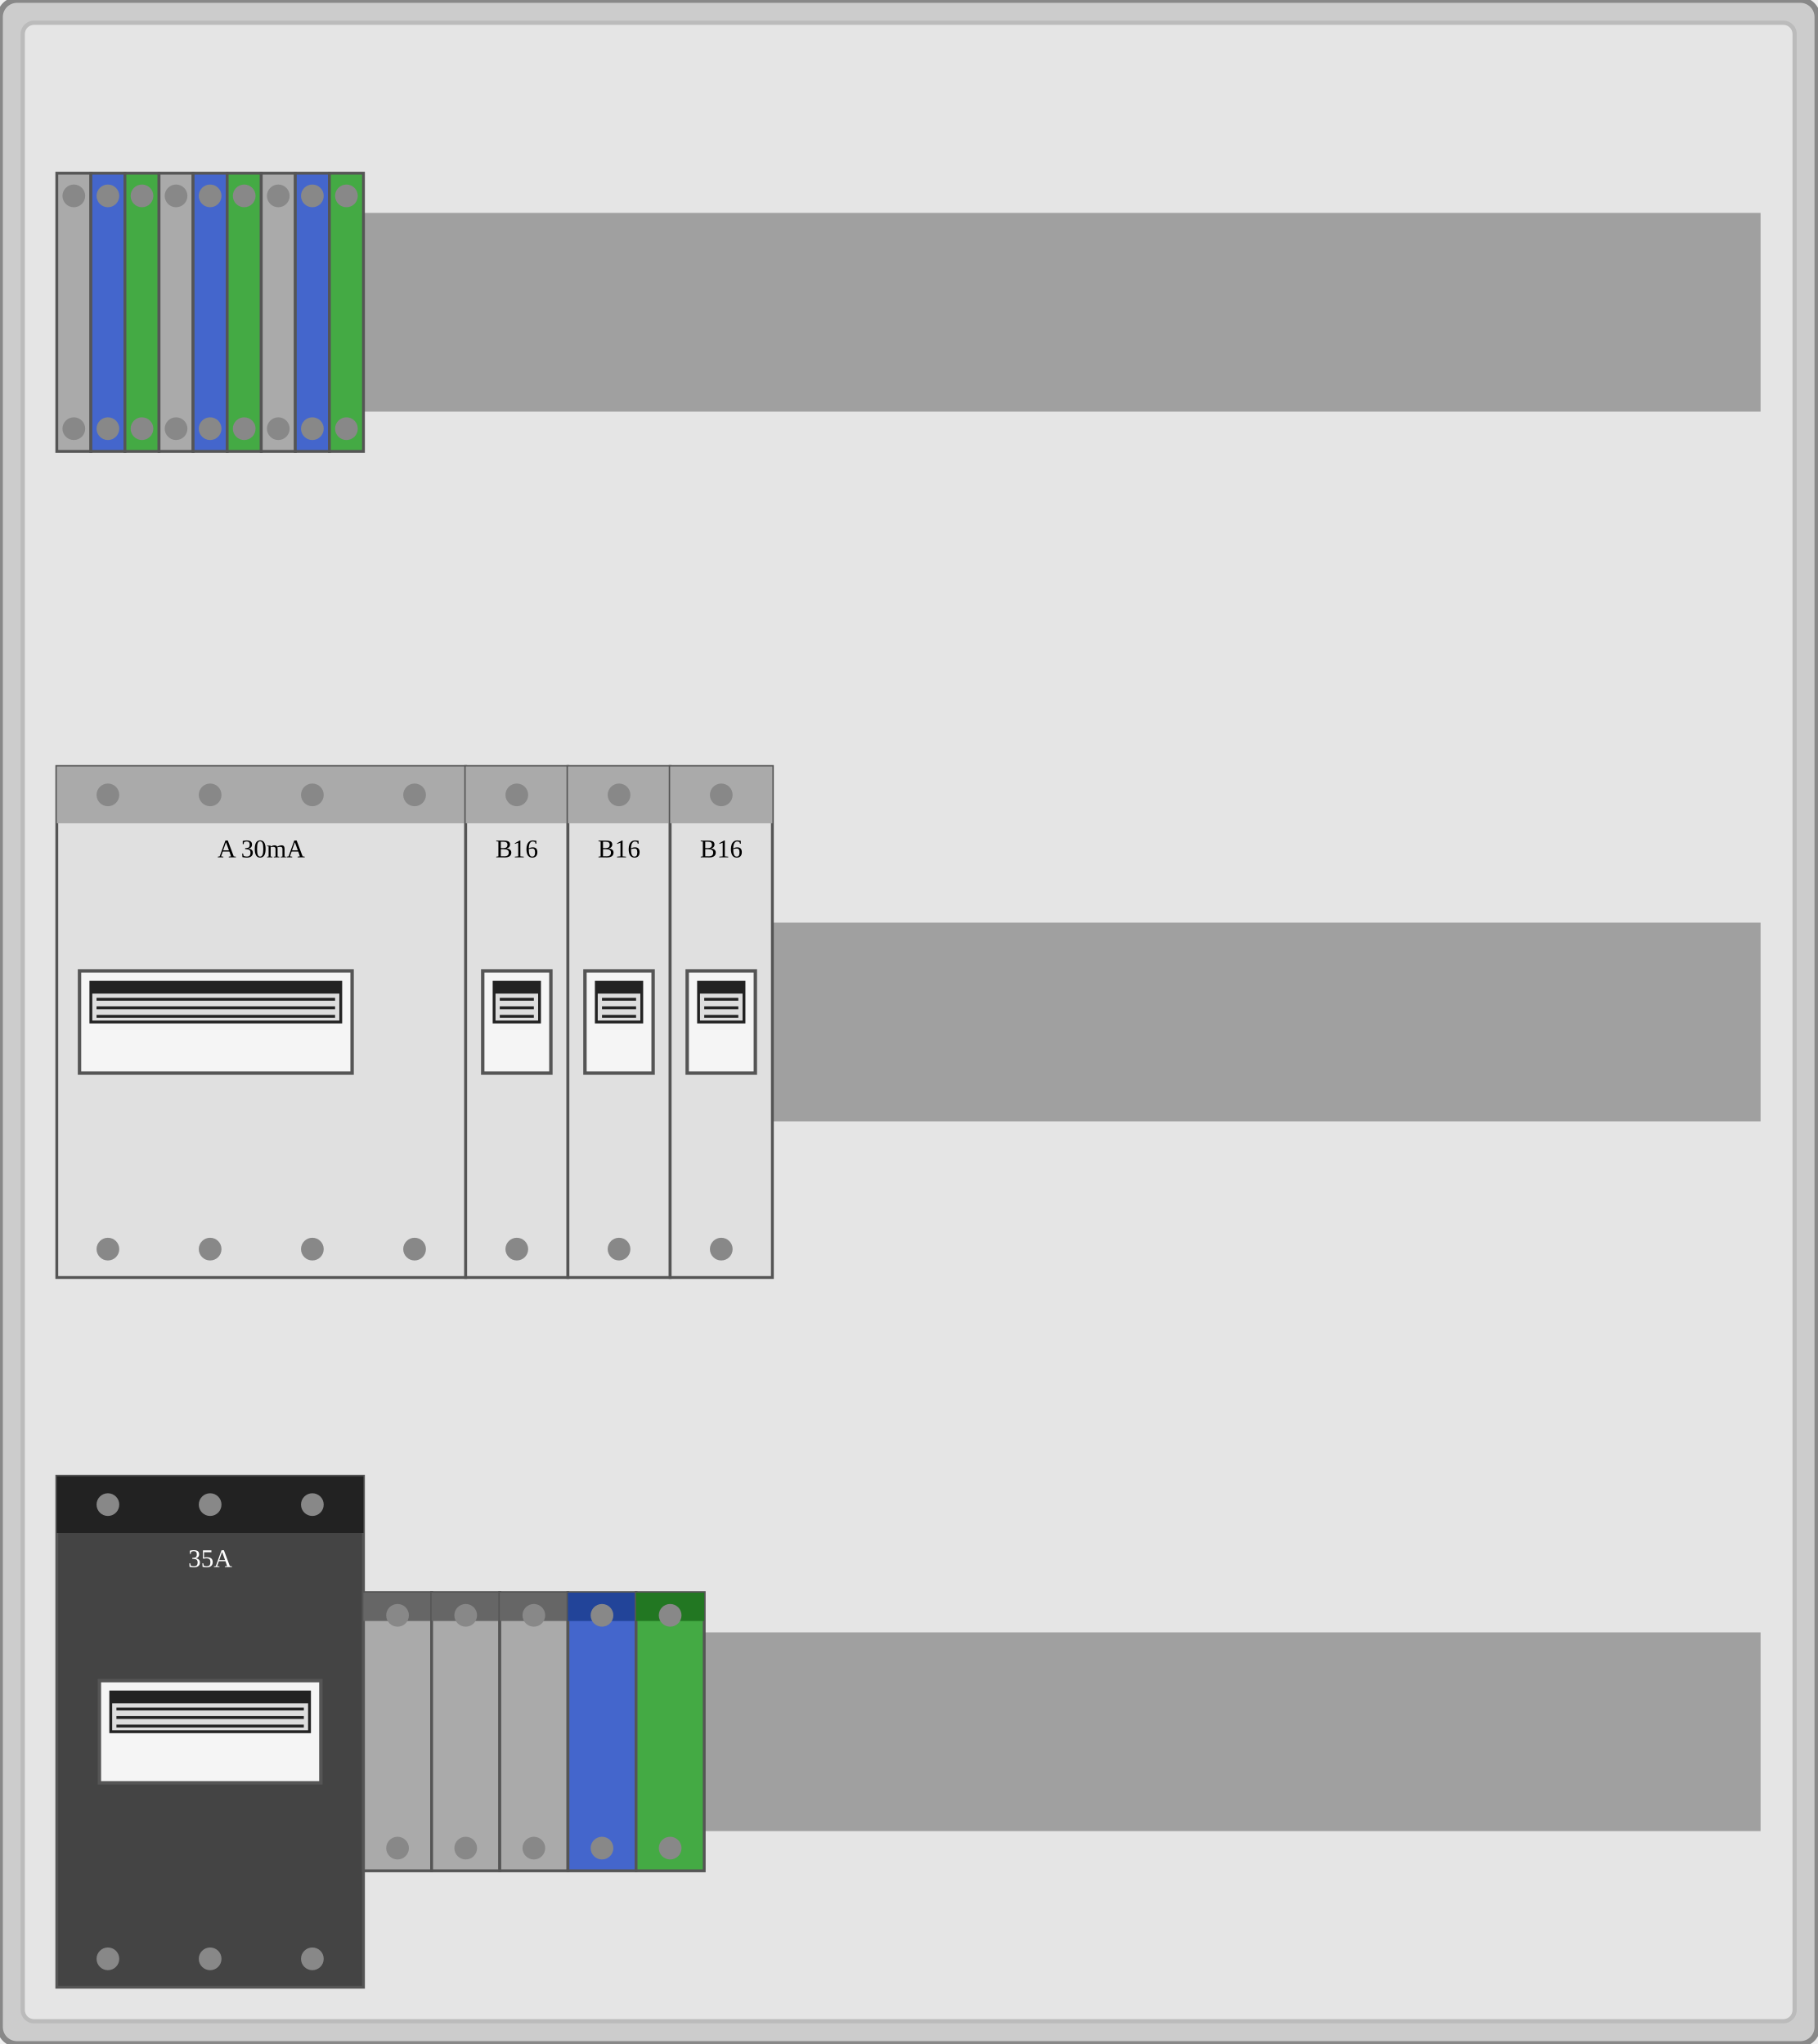
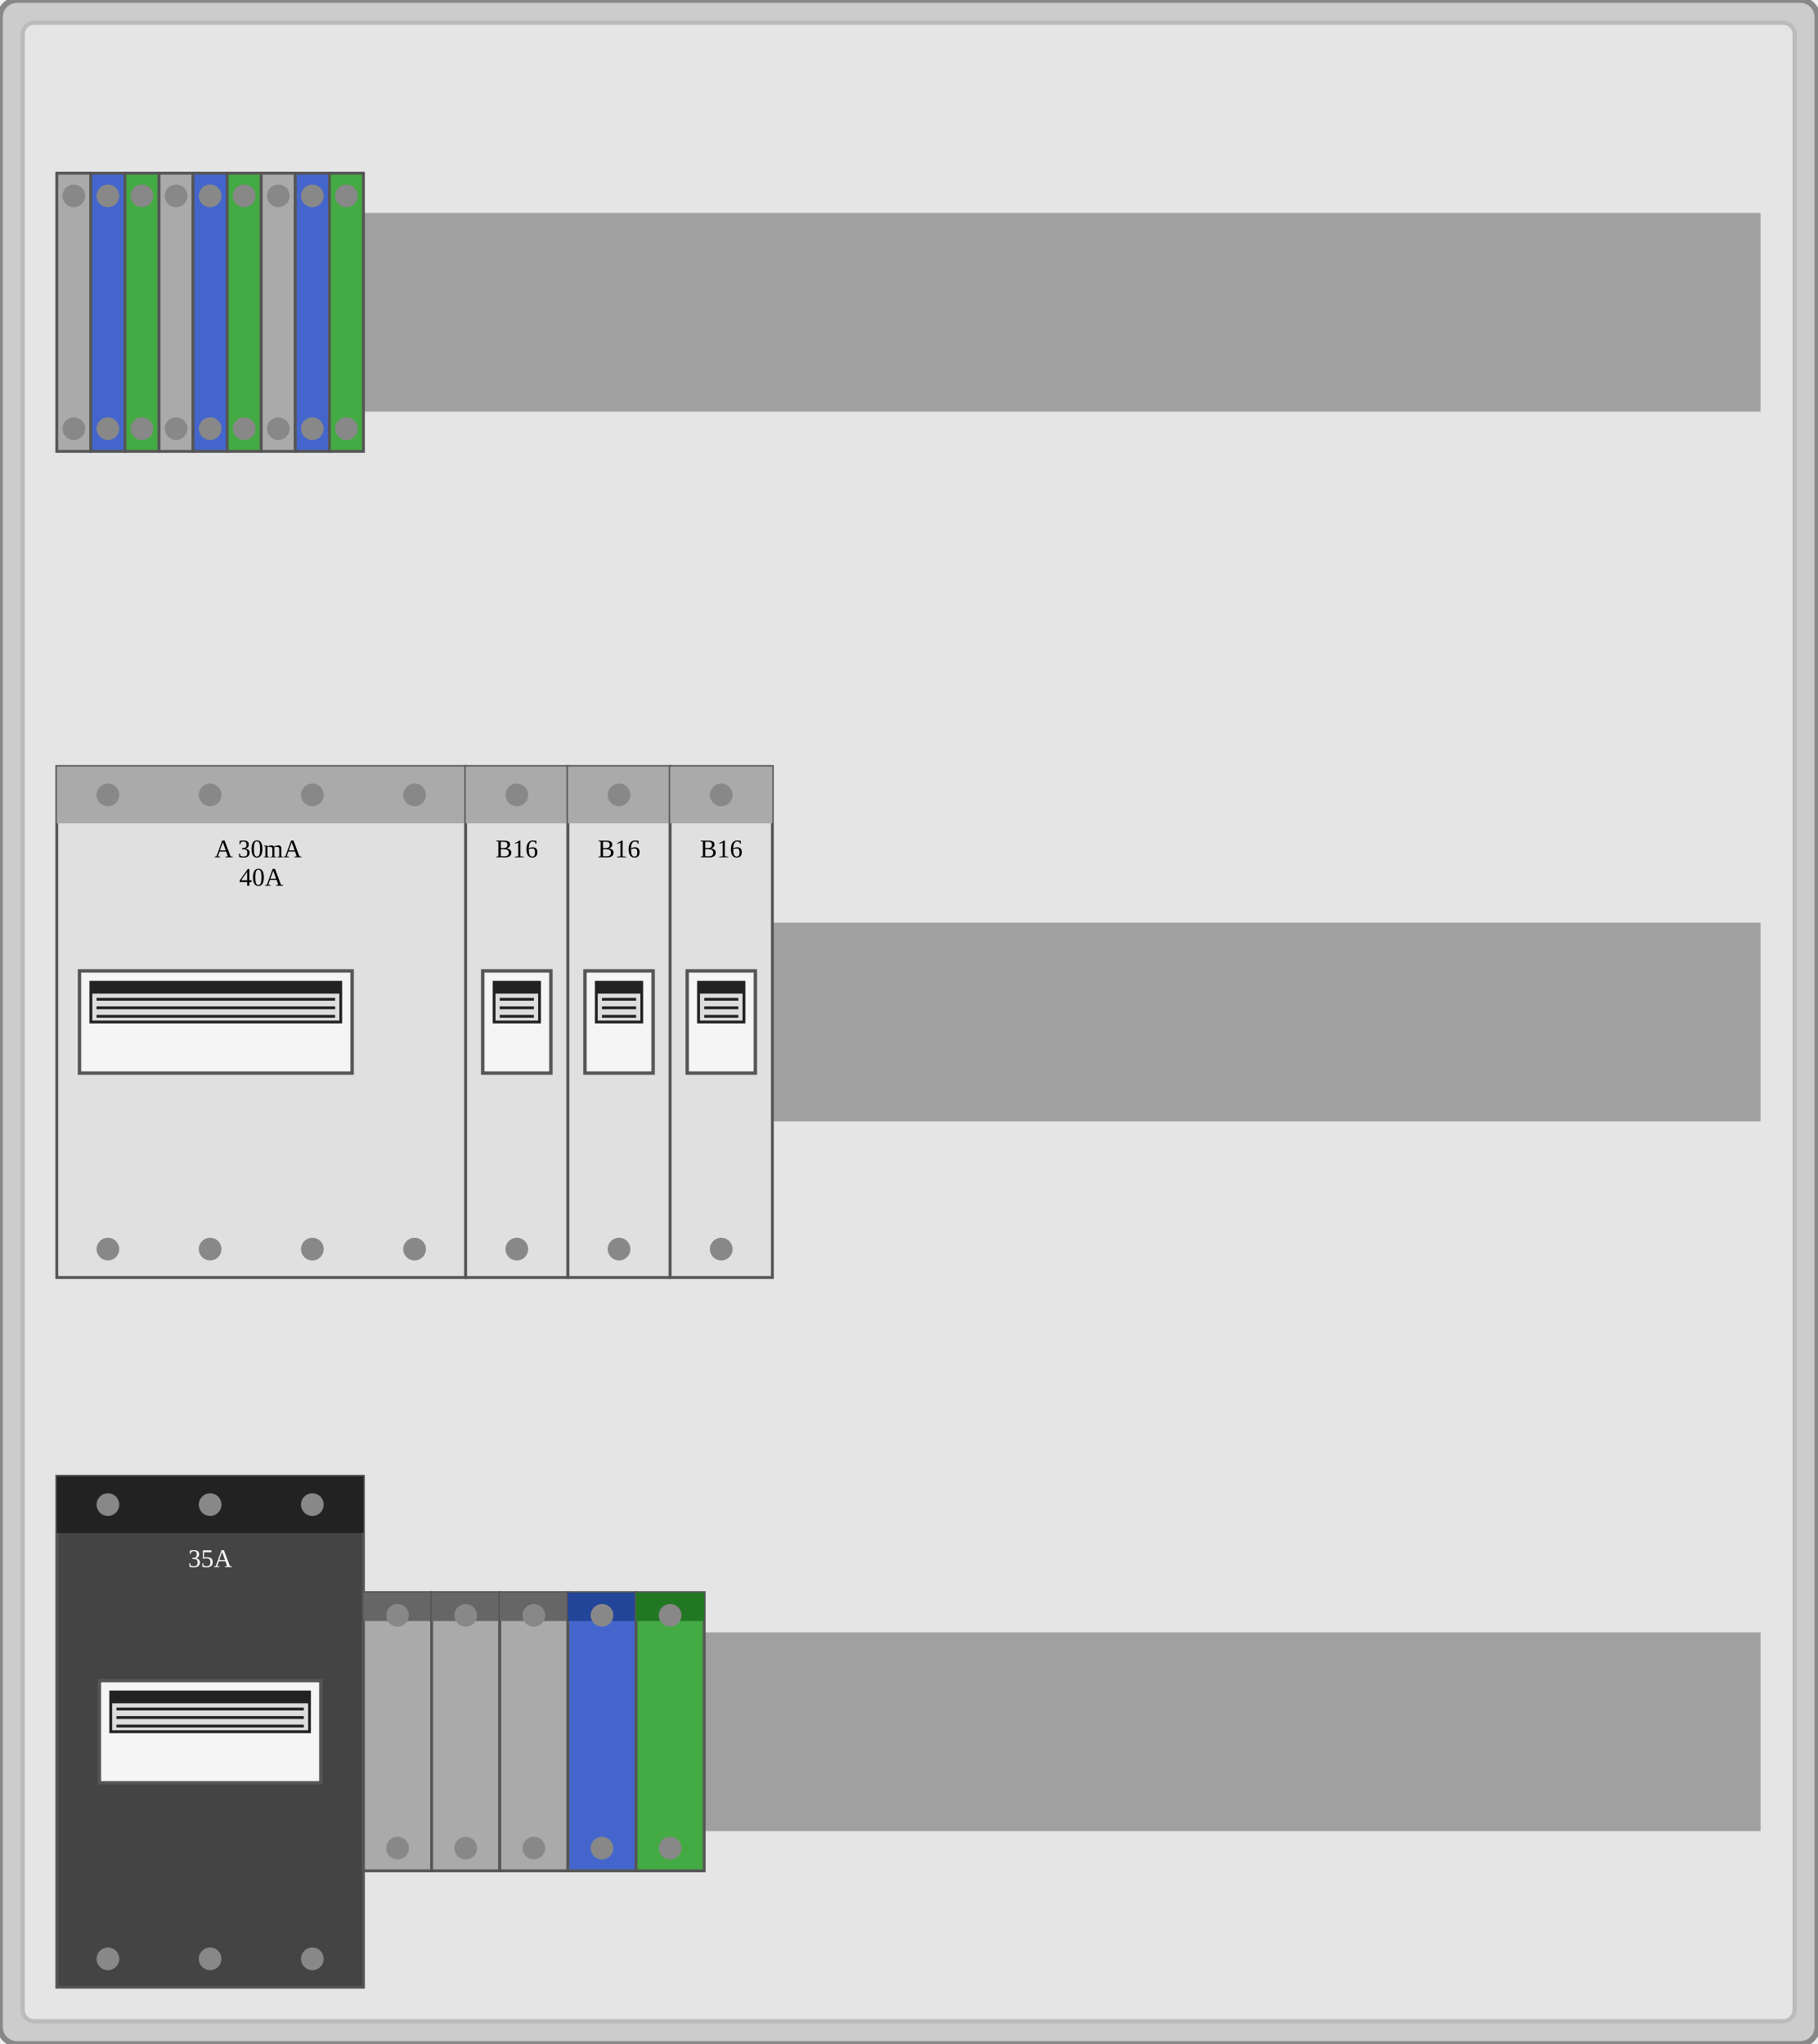
<svg xmlns="http://www.w3.org/2000/svg" width="640" height="720" viewBox="0 0 640 720">
  <rect x="0" y="0" width="640" height="720" rx="6" fill="#cccccc" stroke="#888888" stroke-width="2" />
  <rect x="8" y="8" width="624" height="704" rx="4" fill="#e5e5e5" stroke="#bbbbbb" stroke-width="1.5" />
  <g transform="translate(20, 20)">
    <rect x="0" y="55" width="600" height="70" fill="#a0a0a0" />
    <rect x="0" y="41" width="12" height="98" fill="#aaaaaa" stroke="#555555" stroke-width="1" />
    <circle cx="6" cy="49" r="4" fill="#888888" data-querschnitt="2.5" data-farbe="schwarz" data-netz="N24" style="cursor: pointer;" />
    <circle cx="6" cy="131" r="4" fill="#888888" data-querschnitt="2.5" data-farbe="schwarz" data-netz="N27" style="cursor: pointer;" />
    <rect x="12" y="41" width="12" height="98" fill="#4466cc" stroke="#555555" stroke-width="1" />
    <circle cx="18" cy="49" r="4" fill="#888888" data-querschnitt="2.5" data-farbe="blau" data-netz="N23" style="cursor: pointer;" />
    <circle cx="18" cy="131" r="4" fill="#888888" data-querschnitt="2.5" data-farbe="blau" data-netz="N28" style="cursor: pointer;" />
    <rect x="24" y="41" width="12" height="98" fill="#44aa44" stroke="#555555" stroke-width="1" />
    <circle cx="30" cy="49" r="4" fill="#888888" data-querschnitt="2.5" data-farbe="gn-ge" data-netz="N30" style="cursor: pointer;" />
    <circle cx="30" cy="131" r="4" fill="#888888" data-querschnitt="2.5" data-farbe="gn-ge" data-netz="N29" style="cursor: pointer;" />
    <rect x="36" y="41" width="12" height="98" fill="#aaaaaa" stroke="#555555" stroke-width="1" />
    <circle cx="42" cy="49" r="4" fill="#888888" data-querschnitt="2.5" data-farbe="braun" data-netz="N25" style="cursor: pointer;" />
    <circle cx="42" cy="131" r="4" fill="#888888" data-querschnitt="2.5" data-farbe="braun" data-netz="N31" style="cursor: pointer;" />
    <rect x="48" y="41" width="12" height="98" fill="#4466cc" stroke="#555555" stroke-width="1" />
    <circle cx="54" cy="49" r="4" fill="#888888" data-querschnitt="2.5" data-farbe="blau" data-netz="N23" style="cursor: pointer;" />
    <circle cx="54" cy="131" r="4" fill="#888888" data-querschnitt="2.5" data-farbe="blau" data-netz="N32" style="cursor: pointer;" />
    <rect x="60" y="41" width="12" height="98" fill="#44aa44" stroke="#555555" stroke-width="1" />
    <circle cx="66" cy="49" r="4" fill="#888888" data-querschnitt="2.5" data-farbe="gn-ge" data-netz="N33" style="cursor: pointer;" />
    <circle cx="66" cy="131" r="4" fill="#888888" data-querschnitt="2.5" data-farbe="gn-ge" data-netz="N33" style="cursor: pointer;" />
    <rect x="72" y="41" width="12" height="98" fill="#aaaaaa" stroke="#555555" stroke-width="1" />
    <circle cx="78" cy="49" r="4" fill="#888888" data-querschnitt="2.5" data-farbe="grau" data-netz="N26" style="cursor: pointer;" />
    <circle cx="78" cy="131" r="4" fill="#888888" data-querschnitt="2.5" data-farbe="grau" data-netz="N34" style="cursor: pointer;" />
    <rect x="84" y="41" width="12" height="98" fill="#4466cc" stroke="#555555" stroke-width="1" />
    <circle cx="90" cy="49" r="4" fill="#888888" data-querschnitt="2.5" data-farbe="blau" data-netz="N23" style="cursor: pointer;" />
    <circle cx="90" cy="131" r="4" fill="#888888" data-querschnitt="2.5" data-farbe="blau" data-netz="N35" style="cursor: pointer;" />
    <rect x="96" y="41" width="12" height="98" fill="#44aa44" stroke="#555555" stroke-width="1" />
    <circle cx="102" cy="49" r="4" fill="#888888" data-querschnitt="2.5" data-farbe="gn-ge" data-netz="N36" style="cursor: pointer;" />
    <circle cx="102" cy="131" r="4" fill="#888888" data-querschnitt="2.5" data-farbe="gn-ge" data-netz="N36" style="cursor: pointer;" />
    <rect x="0" y="305" width="600" height="70" fill="#a0a0a0" />
    <rect x="0" y="250" width="144" height="180" fill="#e0e0e0" stroke="#555555" stroke-width="1" />
    <rect x="0" y="250" width="144" height="20" fill="#aaaaaa" />
-     <text x="72" y="282" text-anchor="middle" font-size="9" fill="#000000">A 30mA</text>
+     <text x="72" y="282" text-anchor="middle" font-size="9" fill="#000000">
+       <tspan x="72" dy="0">A 30mA</tspan>
+       <tspan x="72" dy="10">40A</tspan>
+     </text>
    <g style="cursor: pointer;">
      <rect x="8" y="322" width="96" height="36" fill="#f5f5f5" stroke="#555555" stroke-width="1.2" />
      <g>
        <rect x="12" y="326" width="88" height="14" fill="#dddddd" stroke="#222222" stroke-width="1" />
        <rect x="12" y="326" width="88" height="4" fill="#222222" />
        <line x1="14" x2="98" y1="332" y2="332" stroke="#222222" stroke-width="1" />
        <line x1="14" x2="98" y1="335" y2="335" stroke="#222222" stroke-width="1" />
        <line x1="14" x2="98" y1="338" y2="338" stroke="#222222" stroke-width="1" />
      </g>
    </g>
    <circle cx="18" cy="260" r="4" fill="#888888" data-querschnitt="10" data-farbe="schwarz" data-netz="N9" style="cursor: pointer;" />
    <circle cx="18" cy="420" r="4" fill="#888888" data-querschnitt="2.5" data-farbe="schwarz" data-netz="N20" style="cursor: pointer;" />
    <circle cx="54" cy="260" r="4" fill="#888888" data-querschnitt="10" data-farbe="braun" data-netz="N10" style="cursor: pointer;" />
    <circle cx="54" cy="420" r="4" fill="#888888" data-querschnitt="2.5" data-farbe="braun" data-netz="N21" style="cursor: pointer;" />
    <circle cx="90" cy="260" r="4" fill="#888888" data-querschnitt="10" data-farbe="grau" data-netz="N11" style="cursor: pointer;" />
    <circle cx="90" cy="420" r="4" fill="#888888" data-querschnitt="2.5" data-farbe="grau" data-netz="N22" style="cursor: pointer;" />
    <circle cx="126" cy="260" r="4" fill="#888888" data-querschnitt="10" data-farbe="blau" data-netz="N12" style="cursor: pointer;" />
    <circle cx="126" cy="420" r="4" fill="#888888" data-querschnitt="2.5" data-farbe="blau" data-netz="N23" style="cursor: pointer;" />
    <rect x="144" y="250" width="36" height="180" fill="#e0e0e0" stroke="#555555" stroke-width="1" />
    <rect x="144" y="250" width="36" height="20" fill="#aaaaaa" />
-     <text x="162" y="282" text-anchor="middle" font-size="9" fill="#000000">B16</text>
+     <text x="162" y="282" text-anchor="middle" font-size="9" fill="#000000">
+       <tspan x="162" dy="0">B16</tspan>
+     </text>
    <g style="cursor: pointer;">
      <rect x="150" y="322" width="24" height="36" fill="#f5f5f5" stroke="#555555" stroke-width="1.2" />
      <g>
        <rect x="154" y="326" width="16" height="14" fill="#dddddd" stroke="#222222" stroke-width="1" />
        <rect x="154" y="326" width="16" height="4" fill="#222222" />
        <line x1="156" x2="168" y1="332" y2="332" stroke="#222222" stroke-width="1" />
        <line x1="156" x2="168" y1="335" y2="335" stroke="#222222" stroke-width="1" />
        <line x1="156" x2="168" y1="338" y2="338" stroke="#222222" stroke-width="1" />
      </g>
    </g>
    <circle cx="162" cy="260" r="4" fill="#888888" data-querschnitt="2.5" data-farbe="schwarz" data-netz="N20" style="cursor: pointer;" />
    <circle cx="162" cy="420" r="4" fill="#888888" data-querschnitt="2.5" data-farbe="schwarz" data-netz="N24" style="cursor: pointer;" />
    <rect x="180" y="250" width="36" height="180" fill="#e0e0e0" stroke="#555555" stroke-width="1" />
    <rect x="180" y="250" width="36" height="20" fill="#aaaaaa" />
-     <text x="198" y="282" text-anchor="middle" font-size="9" fill="#000000">B16</text>
+     <text x="198" y="282" text-anchor="middle" font-size="9" fill="#000000">
+       <tspan x="198" dy="0">B16</tspan>
+     </text>
    <g style="cursor: pointer;">
      <rect x="186" y="322" width="24" height="36" fill="#f5f5f5" stroke="#555555" stroke-width="1.2" />
      <g>
        <rect x="190" y="326" width="16" height="14" fill="#dddddd" stroke="#222222" stroke-width="1" />
        <rect x="190" y="326" width="16" height="4" fill="#222222" />
        <line x1="192" x2="204" y1="332" y2="332" stroke="#222222" stroke-width="1" />
        <line x1="192" x2="204" y1="335" y2="335" stroke="#222222" stroke-width="1" />
        <line x1="192" x2="204" y1="338" y2="338" stroke="#222222" stroke-width="1" />
      </g>
    </g>
    <circle cx="198" cy="260" r="4" fill="#888888" data-querschnitt="2.5" data-farbe="braun" data-netz="N21" style="cursor: pointer;" />
    <circle cx="198" cy="420" r="4" fill="#888888" data-querschnitt="2.5" data-farbe="braun" data-netz="N25" style="cursor: pointer;" />
    <rect x="216" y="250" width="36" height="180" fill="#e0e0e0" stroke="#555555" stroke-width="1" />
    <rect x="216" y="250" width="36" height="20" fill="#aaaaaa" />
-     <text x="234" y="282" text-anchor="middle" font-size="9" fill="#000000">B16</text>
+     <text x="234" y="282" text-anchor="middle" font-size="9" fill="#000000">
+       <tspan x="234" dy="0">B16</tspan>
+     </text>
    <g style="cursor: pointer;">
      <rect x="222" y="322" width="24" height="36" fill="#f5f5f5" stroke="#555555" stroke-width="1.2" />
      <g>
        <rect x="226" y="326" width="16" height="14" fill="#dddddd" stroke="#222222" stroke-width="1" />
        <rect x="226" y="326" width="16" height="4" fill="#222222" />
        <line x1="228" x2="240" y1="332" y2="332" stroke="#222222" stroke-width="1" />
        <line x1="228" x2="240" y1="335" y2="335" stroke="#222222" stroke-width="1" />
        <line x1="228" x2="240" y1="338" y2="338" stroke="#222222" stroke-width="1" />
      </g>
    </g>
    <circle cx="234" cy="260" r="4" fill="#888888" data-querschnitt="2.5" data-farbe="grau" data-netz="N22" style="cursor: pointer;" />
    <circle cx="234" cy="420" r="4" fill="#888888" data-querschnitt="2.5" data-farbe="grau" data-netz="N26" style="cursor: pointer;" />
    <rect x="0" y="555" width="600" height="70" fill="#a0a0a0" />
    <rect x="0" y="500" width="108" height="180" fill="#444444" stroke="#555555" stroke-width="1" />
    <rect x="0" y="500" width="108" height="20" fill="#222222" />
-     <text x="54" y="532" text-anchor="middle" font-size="9" fill="#ffffff">35A</text>
+     <text x="54" y="532" text-anchor="middle" font-size="9" fill="#ffffff">
+       <tspan x="54" dy="0">35A</tspan>
+     </text>
    <g style="cursor: pointer;">
      <rect x="15" y="572" width="78" height="36" fill="#f5f5f5" stroke="#555555" stroke-width="1.2" />
      <g>
        <rect x="19" y="576" width="70" height="14" fill="#dddddd" stroke="#222222" stroke-width="1" />
        <rect x="19" y="576" width="70" height="4" fill="#222222" />
        <line x1="21" x2="87" y1="582" y2="582" stroke="#222222" stroke-width="1" />
        <line x1="21" x2="87" y1="585" y2="585" stroke="#222222" stroke-width="1" />
        <line x1="21" x2="87" y1="588" y2="588" stroke="#222222" stroke-width="1" />
      </g>
    </g>
    <circle cx="18" cy="510" r="4" fill="#888888" data-querschnitt="10" data-farbe="schwarz" data-netz="N6" style="cursor: pointer;" />
    <circle cx="18" cy="670" r="4" fill="#888888" data-querschnitt="10" data-farbe="schwarz" data-netz="N9" style="cursor: pointer;" />
    <circle cx="54" cy="510" r="4" fill="#888888" data-querschnitt="10" data-farbe="braun" data-netz="N7" style="cursor: pointer;" />
    <circle cx="54" cy="670" r="4" fill="#888888" data-querschnitt="10" data-farbe="braun" data-netz="N10" style="cursor: pointer;" />
    <circle cx="90" cy="510" r="4" fill="#888888" data-querschnitt="10" data-farbe="grau" data-netz="N8" style="cursor: pointer;" />
    <circle cx="90" cy="670" r="4" fill="#888888" data-querschnitt="10" data-farbe="grau" data-netz="N11" style="cursor: pointer;" />
    <rect x="108" y="541" width="24" height="98" fill="#aaaaaa" stroke="#555555" stroke-width="1" />
    <rect x="108" y="541" width="24" height="10" fill="#666666" />
    <circle cx="120" cy="549" r="4" fill="#888888" data-querschnitt="16" data-farbe="schwarz" data-netz="N1" style="cursor: pointer;" />
    <circle cx="120" cy="631" r="4" fill="#888888" data-querschnitt="10" data-farbe="schwarz" data-netz="N6" style="cursor: pointer;" />
    <rect x="132" y="541" width="24" height="98" fill="#aaaaaa" stroke="#555555" stroke-width="1" />
    <rect x="132" y="541" width="24" height="10" fill="#666666" />
    <circle cx="144" cy="549" r="4" fill="#888888" data-querschnitt="16" data-farbe="braun" data-netz="N2" style="cursor: pointer;" />
    <circle cx="144" cy="631" r="4" fill="#888888" data-querschnitt="10" data-farbe="braun" data-netz="N7" style="cursor: pointer;" />
    <rect x="156" y="541" width="24" height="98" fill="#aaaaaa" stroke="#555555" stroke-width="1" />
    <rect x="156" y="541" width="24" height="10" fill="#666666" />
    <circle cx="168" cy="549" r="4" fill="#888888" data-querschnitt="16" data-farbe="grau" data-netz="N3" style="cursor: pointer;" />
    <circle cx="168" cy="631" r="4" fill="#888888" data-querschnitt="10" data-farbe="grau" data-netz="N8" style="cursor: pointer;" />
    <rect x="180" y="541" width="24" height="98" fill="#4466cc" stroke="#555555" stroke-width="1" />
    <rect x="180" y="541" width="24" height="10" fill="#224499" />
    <circle cx="192" cy="549" r="4" fill="#888888" data-querschnitt="16" data-farbe="blau" data-netz="N4" style="cursor: pointer;" />
    <circle cx="192" cy="631" r="4" fill="#888888" data-querschnitt="10" data-farbe="blau" data-netz="N12" style="cursor: pointer;" />
    <rect x="204" y="541" width="24" height="98" fill="#44aa44" stroke="#555555" stroke-width="1" />
    <rect x="204" y="541" width="24" height="10" fill="#227722" />
    <circle cx="216" cy="549" r="4" fill="#888888" data-querschnitt="16" data-farbe="gn-ge" data-netz="N5" style="cursor: pointer;" />
    <circle cx="216" cy="631" r="4" fill="#888888" data-querschnitt="2.5" data-farbe="gn-ge" data-netz="N30" style="cursor: pointer;" />
  </g>
</svg>
